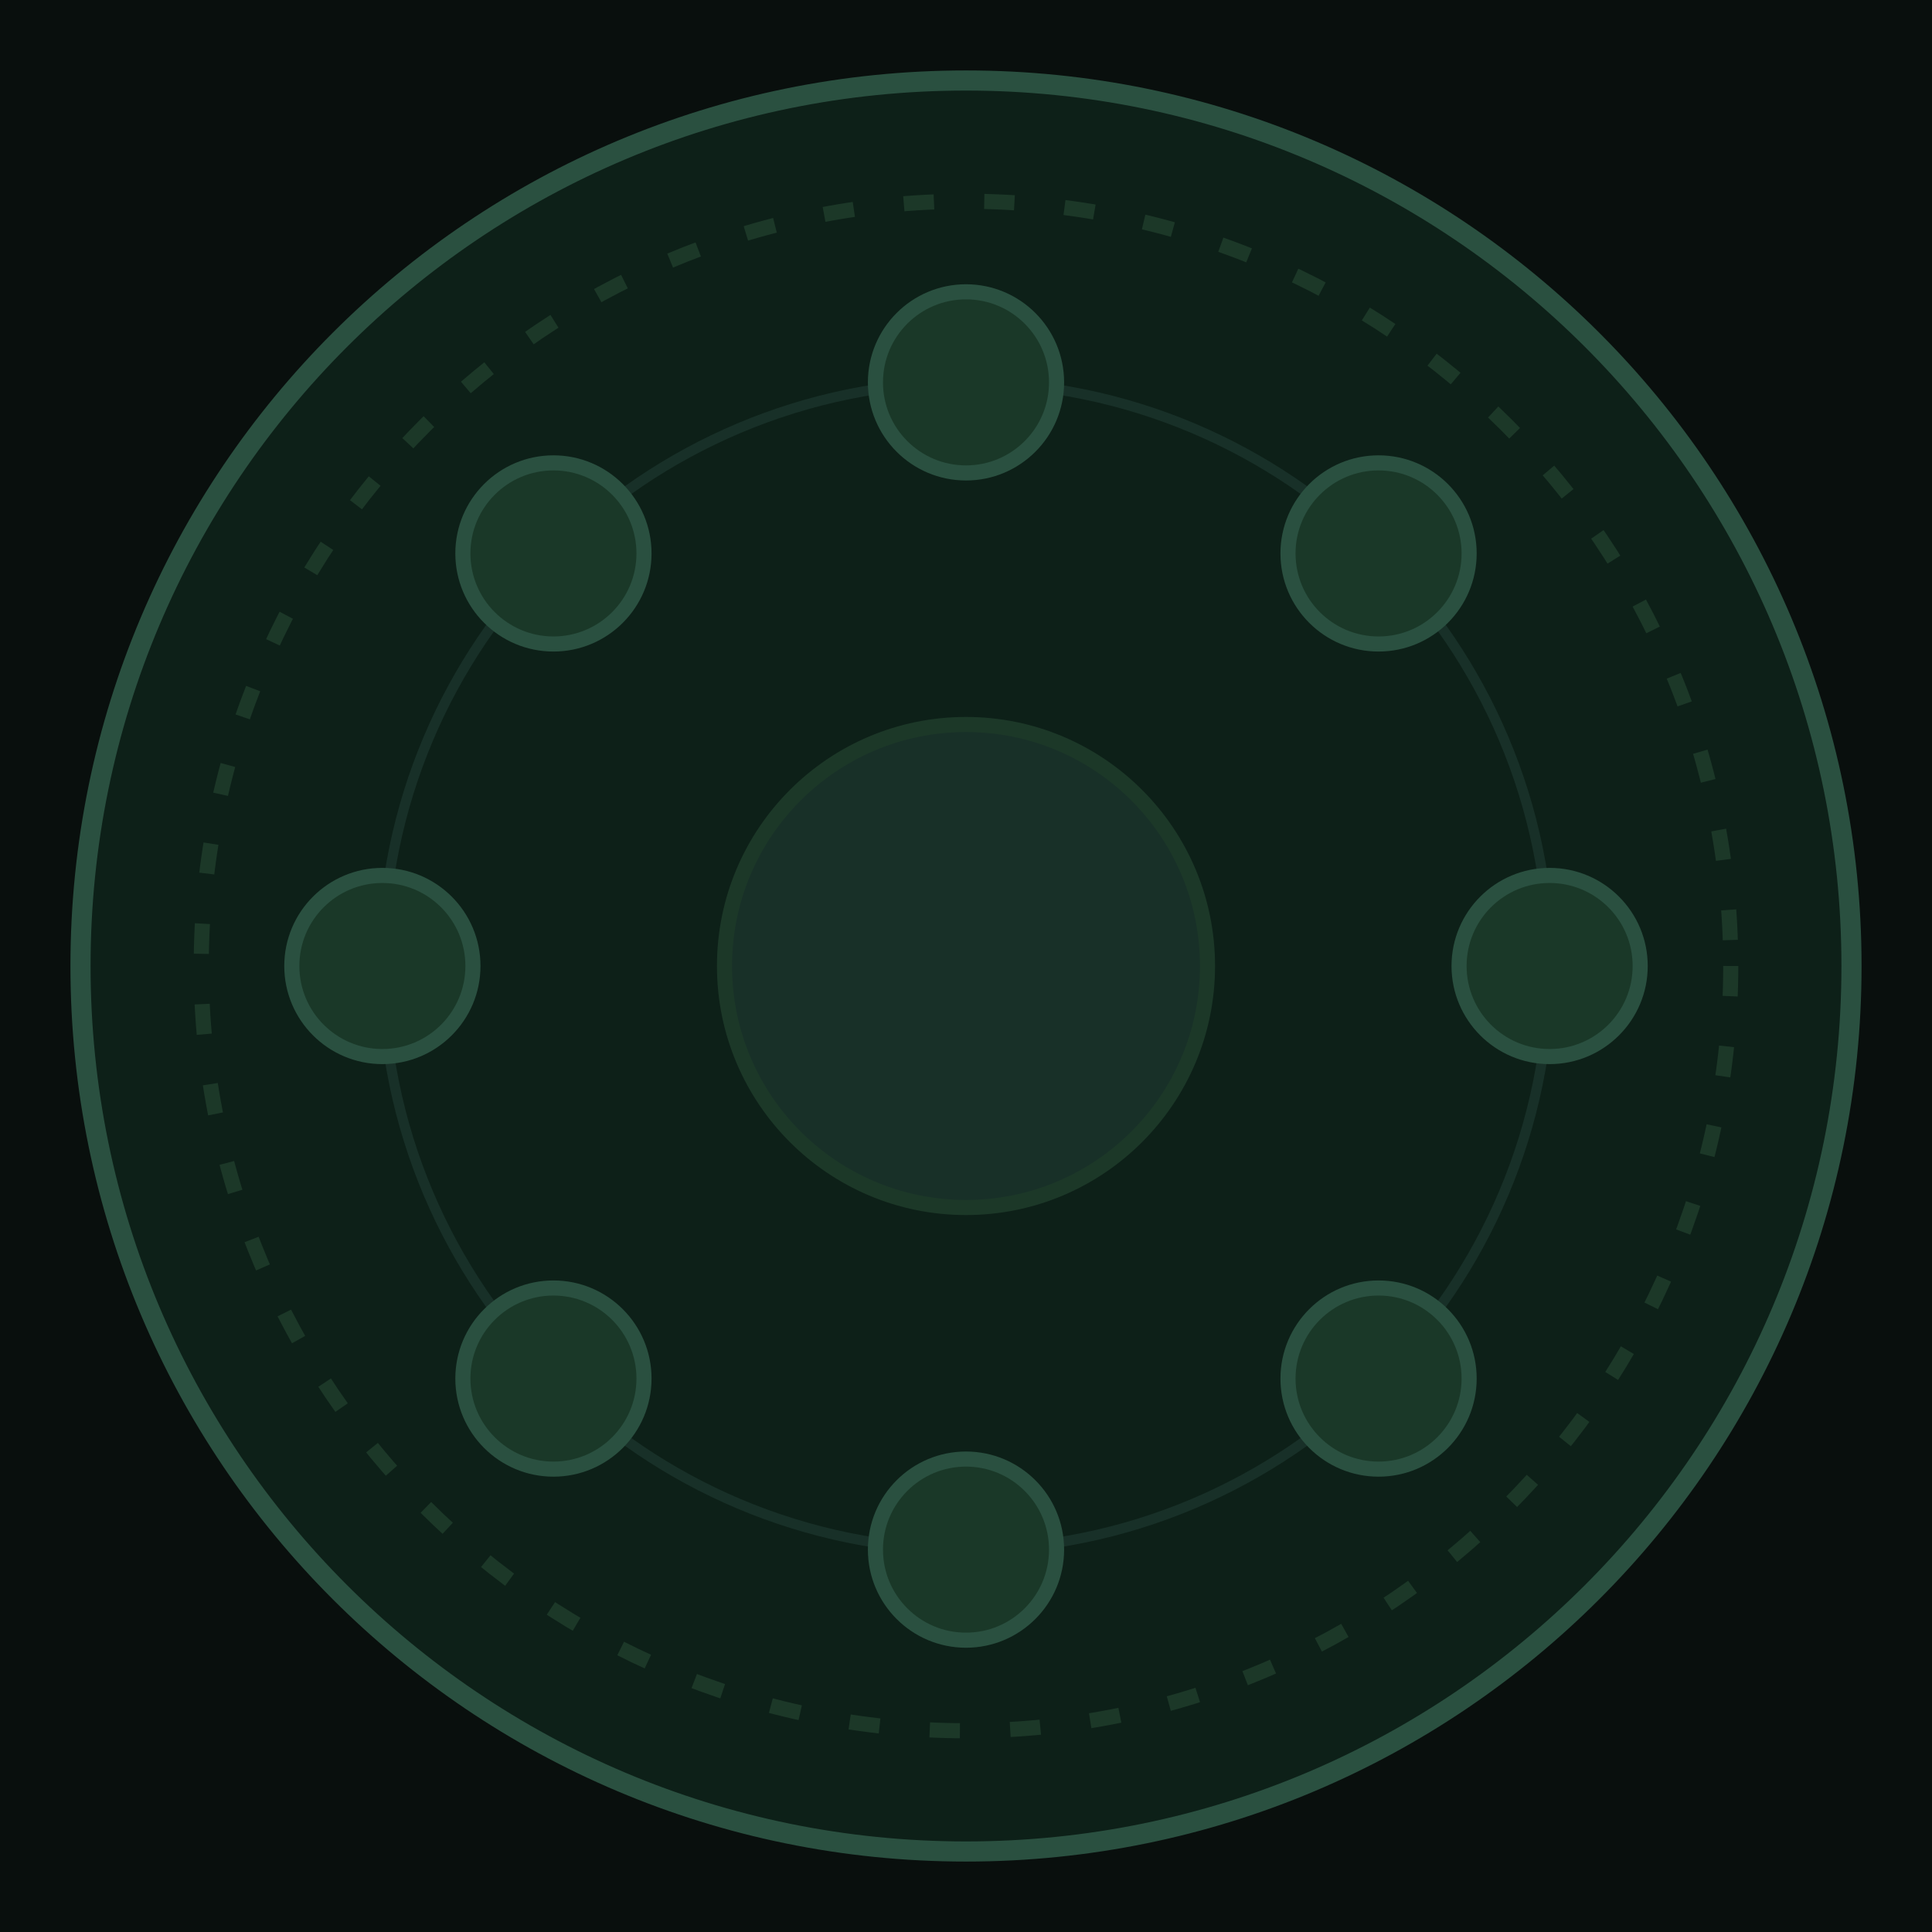
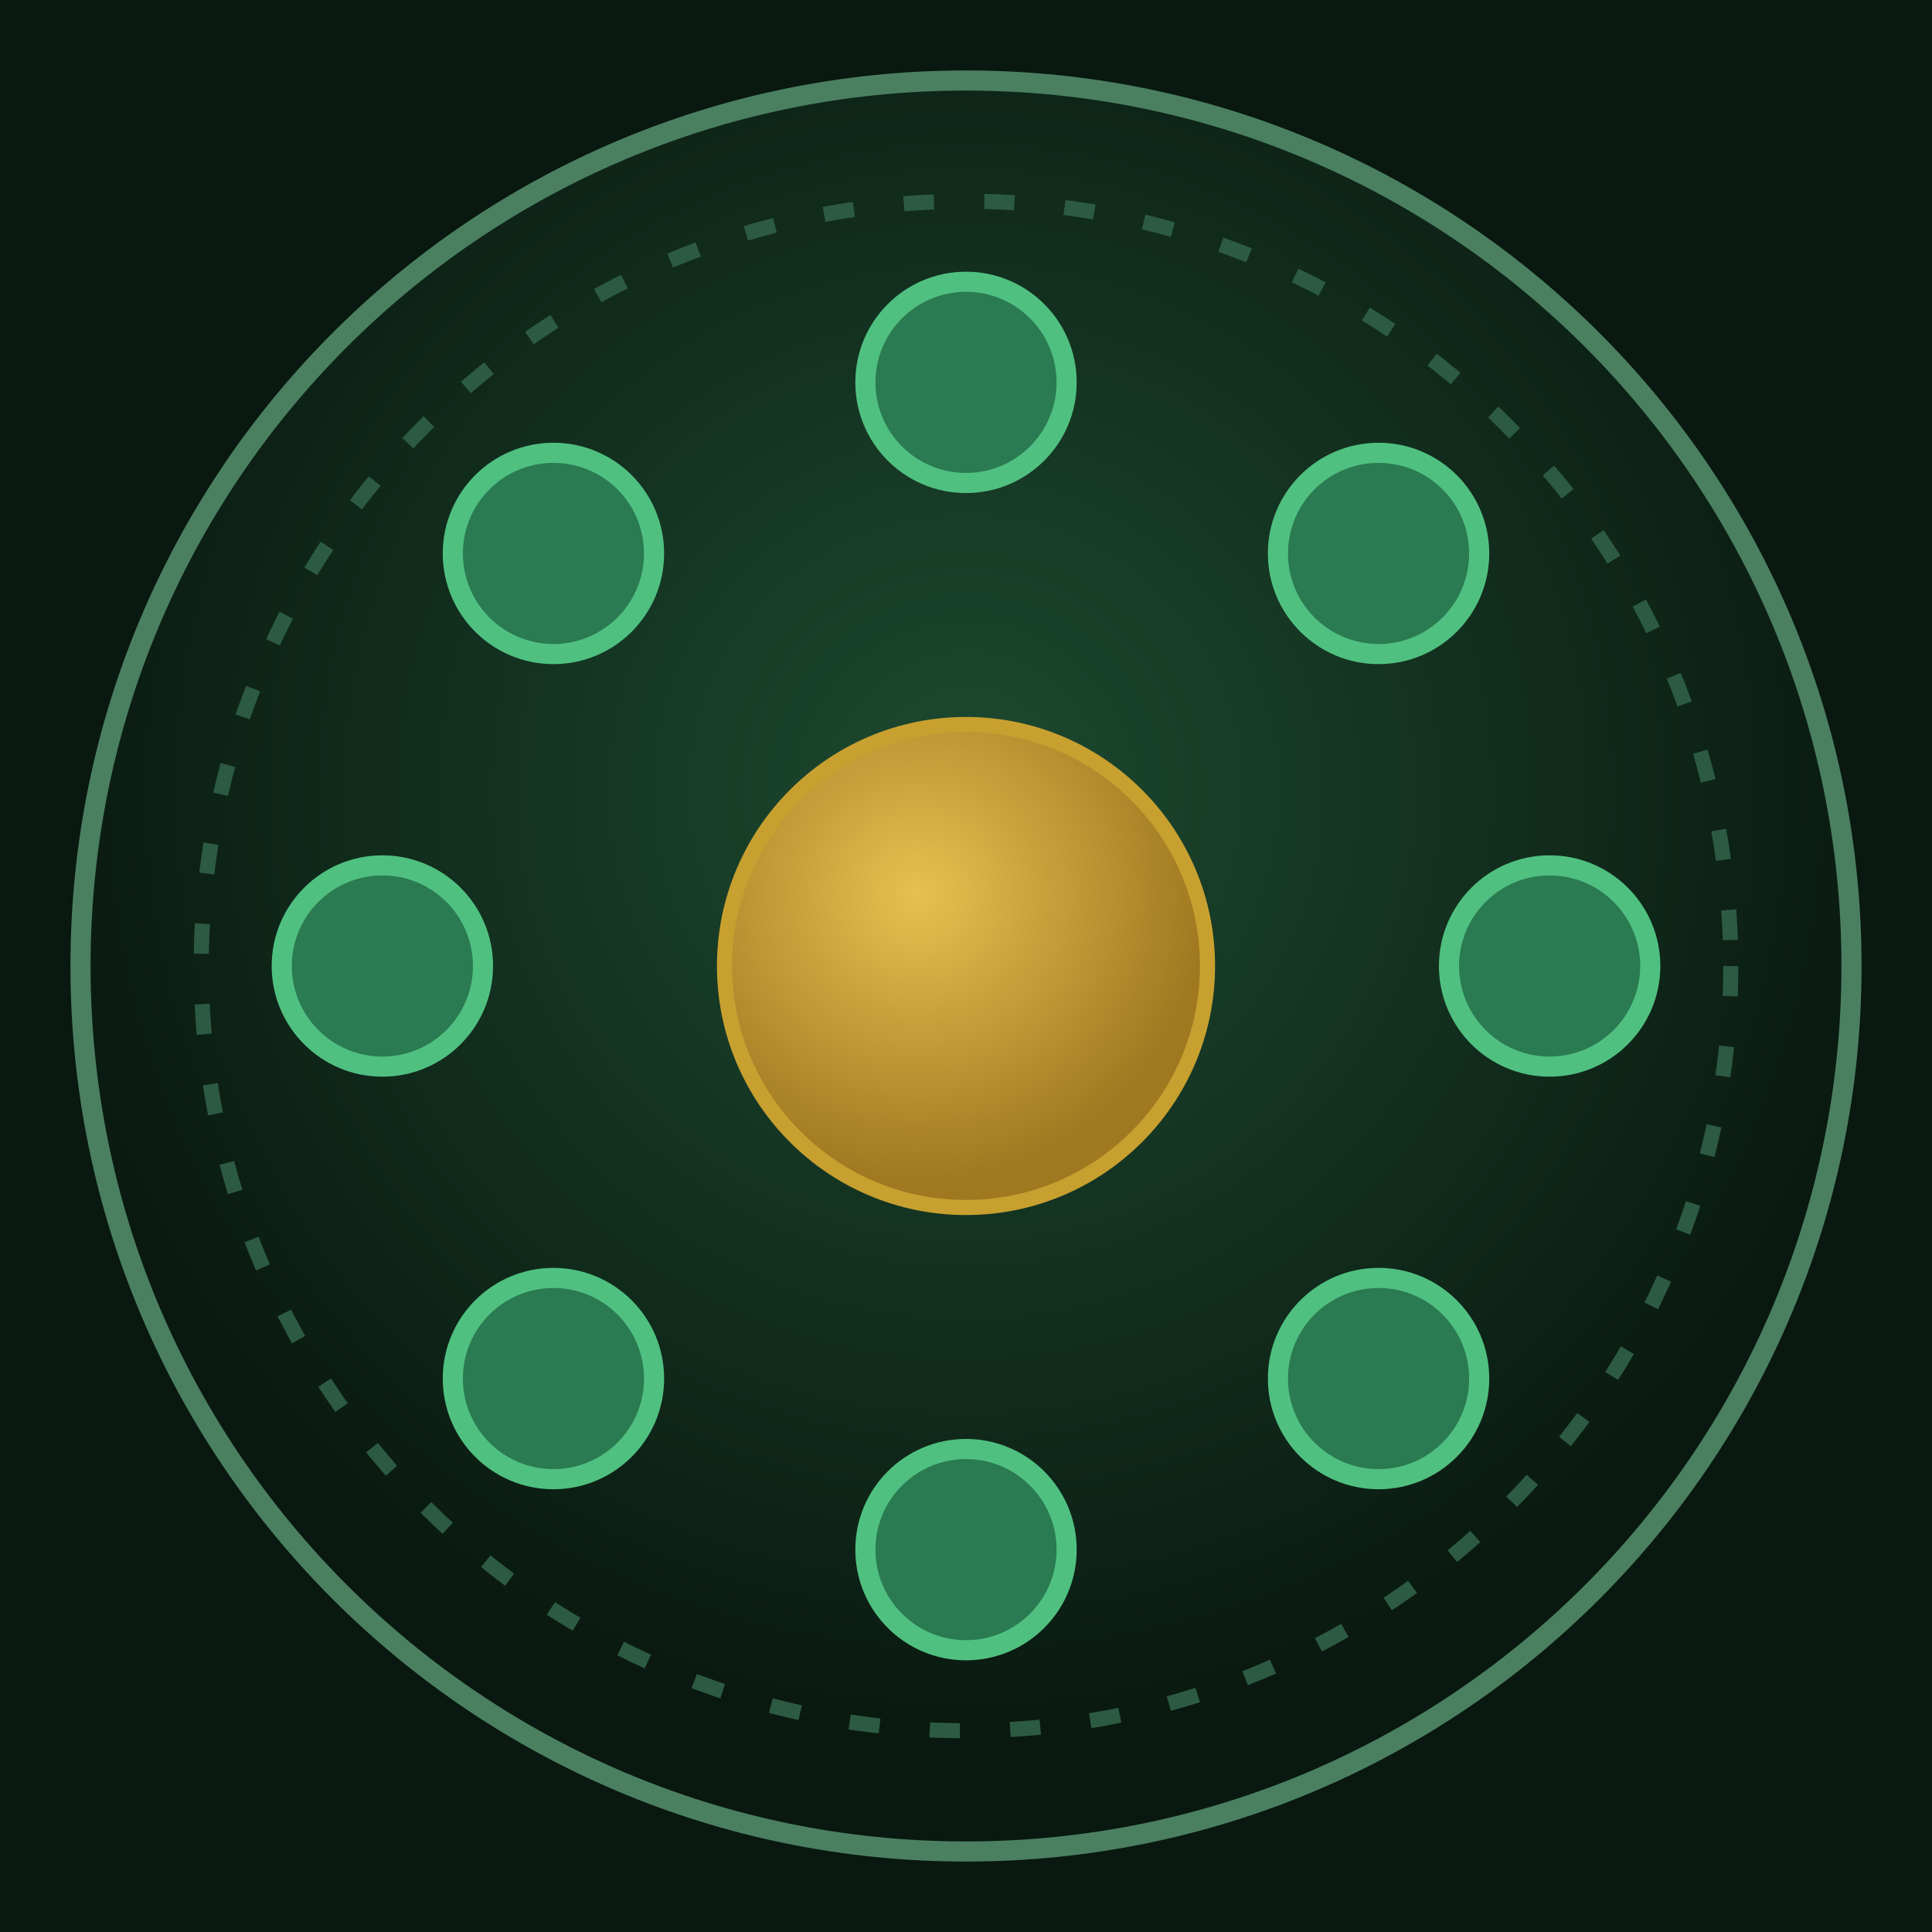
<svg xmlns="http://www.w3.org/2000/svg" viewBox="0 0 192 192">
-   <rect width="192" height="192" fill="#090f0d" />
-   <circle cx="96" cy="96" r="88" fill="#0d2018" stroke="#2a5040" stroke-width="2" />
-   <circle cx="96" cy="96" r="76" fill="none" stroke="#1c3828" stroke-width="1.5" stroke-dasharray="3 5" />
-   <circle cx="96" cy="96" r="58" fill="none" stroke="#183028" stroke-width="1" />
-   <circle cx="96" cy="96" r="24" fill="#183028" stroke="#1c3828" stroke-width="1.5" />
-   <circle cx="96" cy="38" r="9" fill="#1a3828" stroke="#2a5040" stroke-width="1.5" />
-   <circle cx="137" cy="55" r="9" fill="#1a3828" stroke="#2a5040" stroke-width="1.5" />
-   <circle cx="154" cy="96" r="9" fill="#1a3828" stroke="#2a5040" stroke-width="1.5" />
-   <circle cx="137" cy="137" r="9" fill="#1a3828" stroke="#2a5040" stroke-width="1.5" />
-   <circle cx="96" cy="154" r="9" fill="#1a3828" stroke="#2a5040" stroke-width="1.5" />
-   <circle cx="55" cy="137" r="9" fill="#1a3828" stroke="#2a5040" stroke-width="1.5" />
-   <circle cx="38" cy="96" r="9" fill="#1a3828" stroke="#2a5040" stroke-width="1.5" />
-   <circle cx="55" cy="55" r="9" fill="#1a3828" stroke="#2a5040" stroke-width="1.5" />
+   <defs>
+     <radialGradient id="body" cx="50%" cy="40%" r="55%">
+       <stop offset="0%" stop-color="#1d4a30" />
+       <stop offset="100%" stop-color="#091810" />
+     </radialGradient>
+     <radialGradient id="dome" cx="40%" cy="35%" r="60%">
+       <stop offset="0%" stop-color="#e8c050" />
+       <stop offset="100%" stop-color="#a07820" />
+     </radialGradient>
+   </defs>
+   <rect width="192" height="192" fill="#091810" />
+   <circle cx="96" cy="96" r="88" fill="url(#body)" stroke="#4a8060" stroke-width="2" />
+   <circle cx="96" cy="96" r="76" fill="none" stroke="#2d5a42" stroke-width="1.5" stroke-dasharray="3 5" />
+   <circle cx="96" cy="96" r="24" fill="url(#dome)" stroke="#c8a030" stroke-width="1.5" />
+   <circle cx="96" cy="38" r="10" fill="#2a7a52" stroke="#50c080" stroke-width="2" />
+   <circle cx="137" cy="55" r="10" fill="#2a7a52" stroke="#50c080" stroke-width="2" />
+   <circle cx="154" cy="96" r="10" fill="#2a7a52" stroke="#50c080" stroke-width="2" />
+   <circle cx="137" cy="137" r="10" fill="#2a7a52" stroke="#50c080" stroke-width="2" />
+   <circle cx="96" cy="154" r="10" fill="#2a7a52" stroke="#50c080" stroke-width="2" />
+   <circle cx="55" cy="137" r="10" fill="#2a7a52" stroke="#50c080" stroke-width="2" />
+   <circle cx="38" cy="96" r="10" fill="#2a7a52" stroke="#50c080" stroke-width="2" />
+   <circle cx="55" cy="55" r="10" fill="#2a7a52" stroke="#50c080" stroke-width="2" />
</svg>
